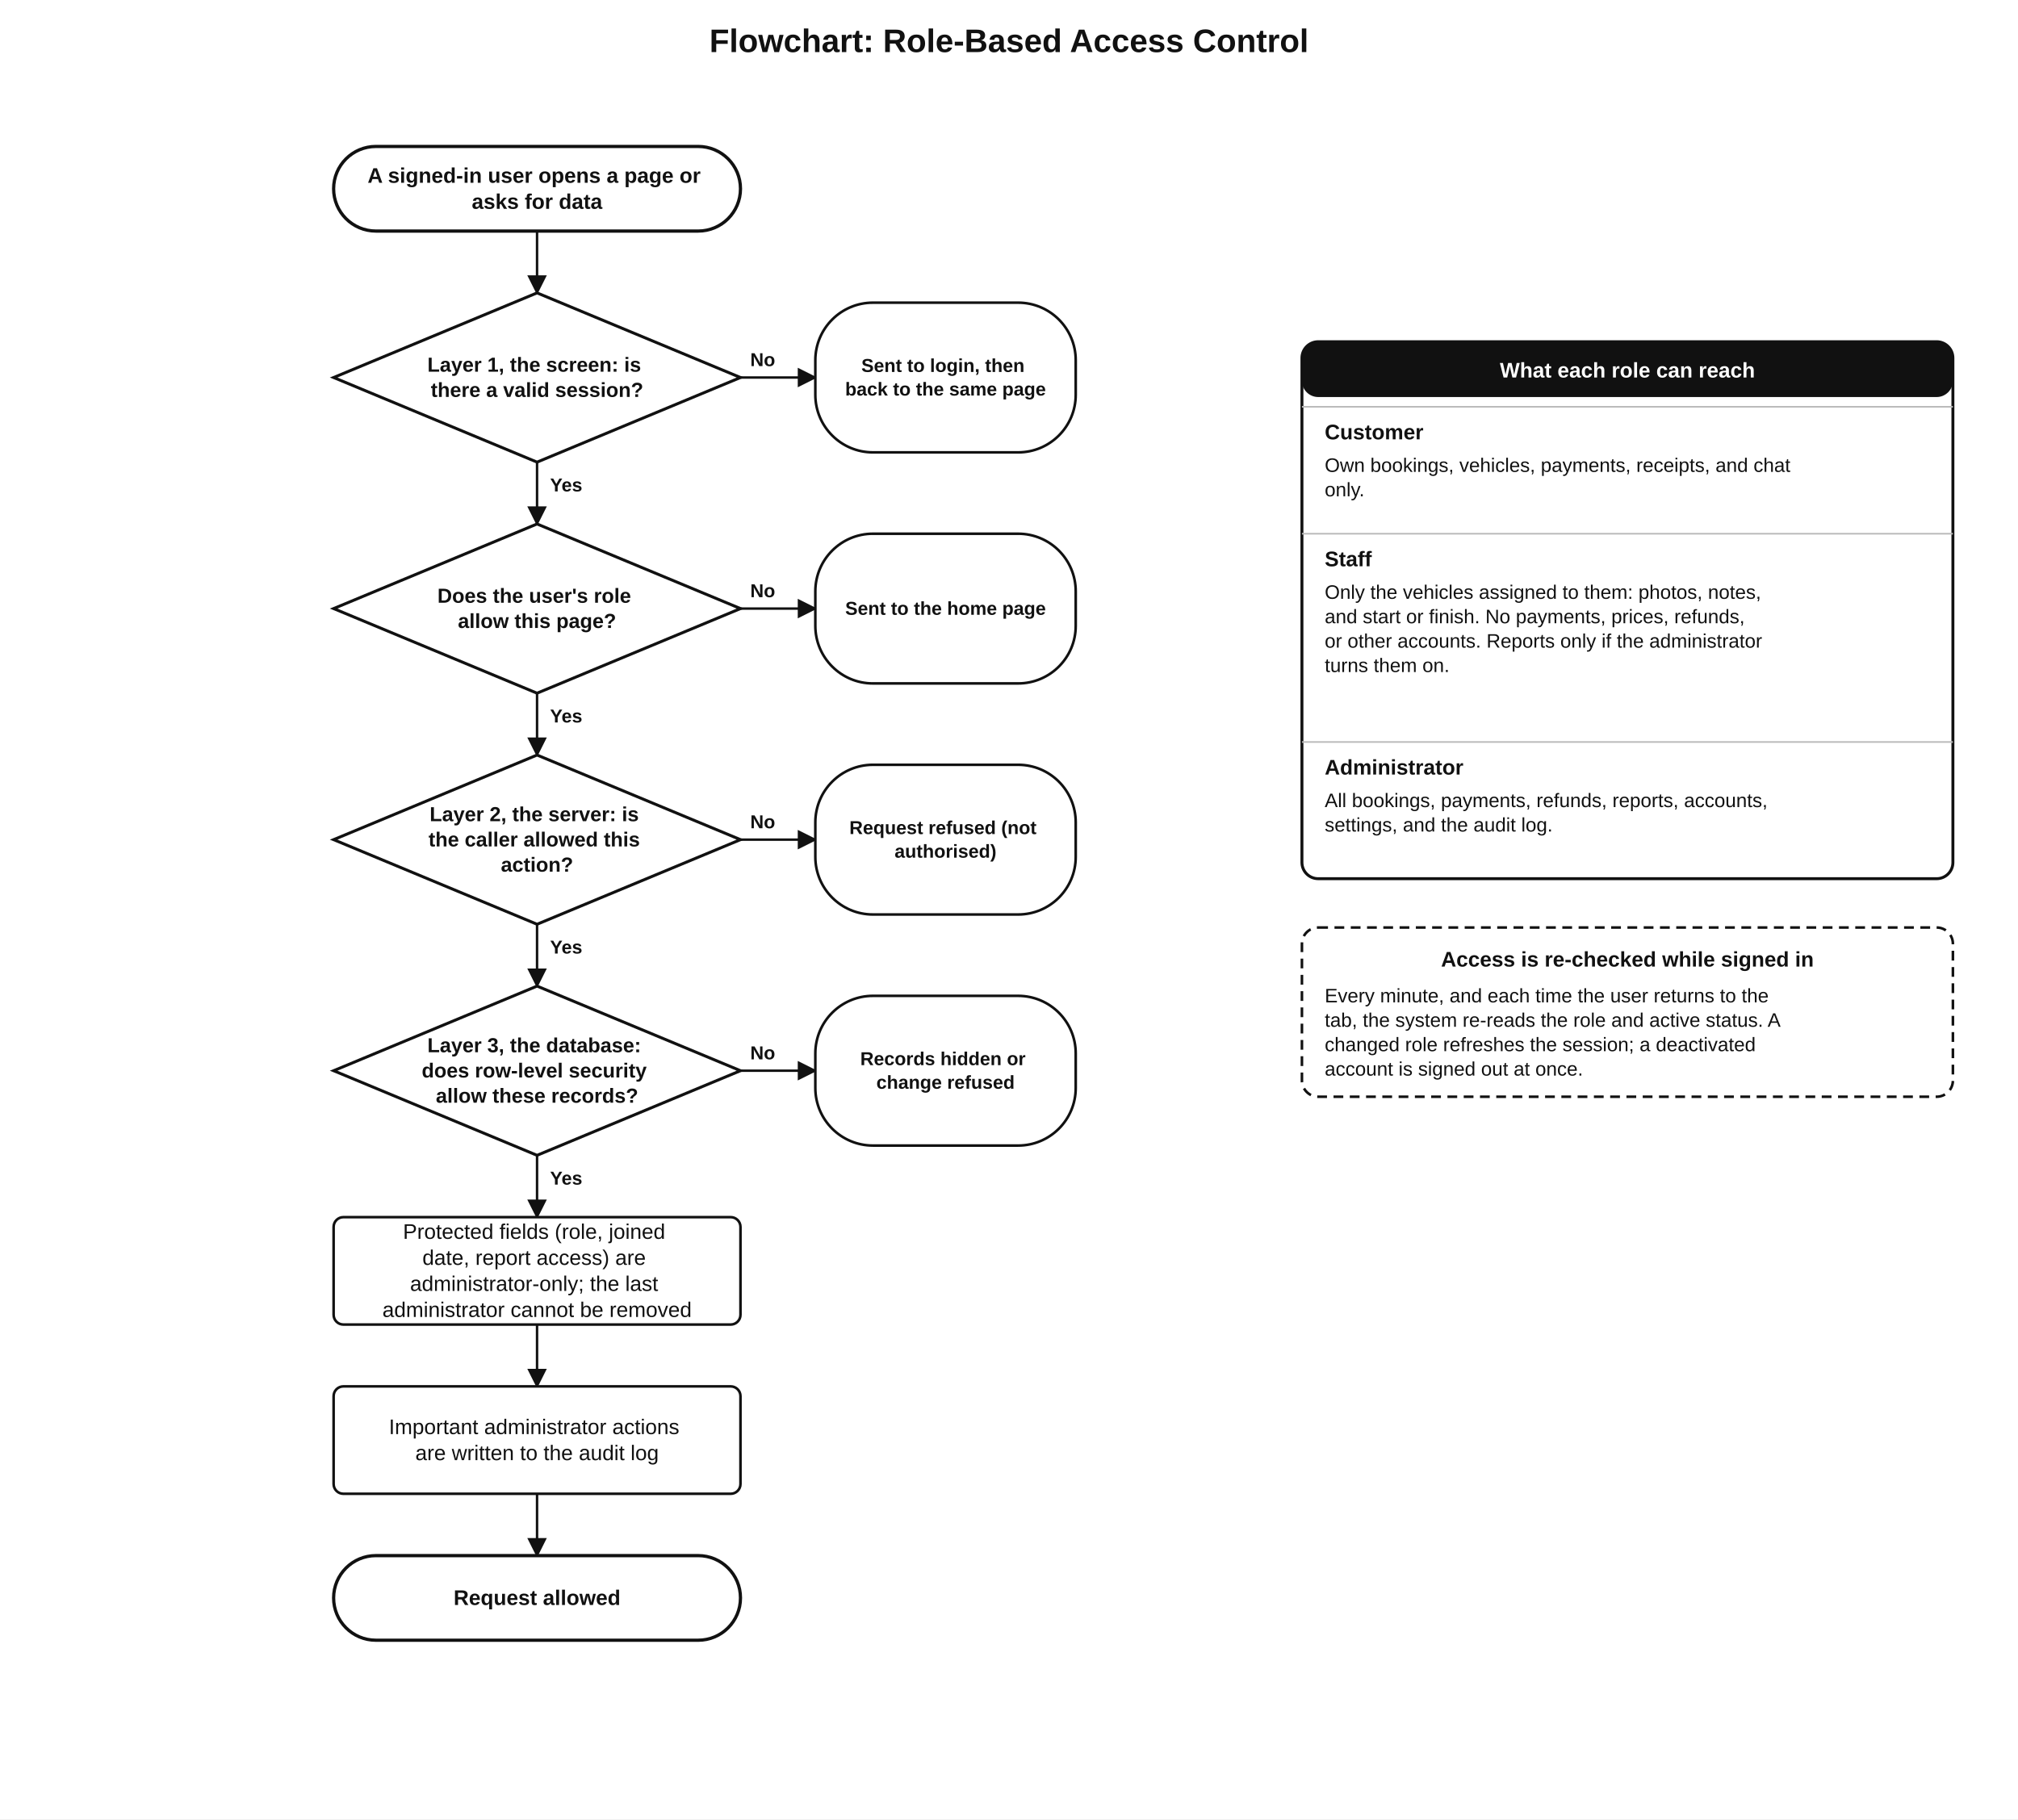
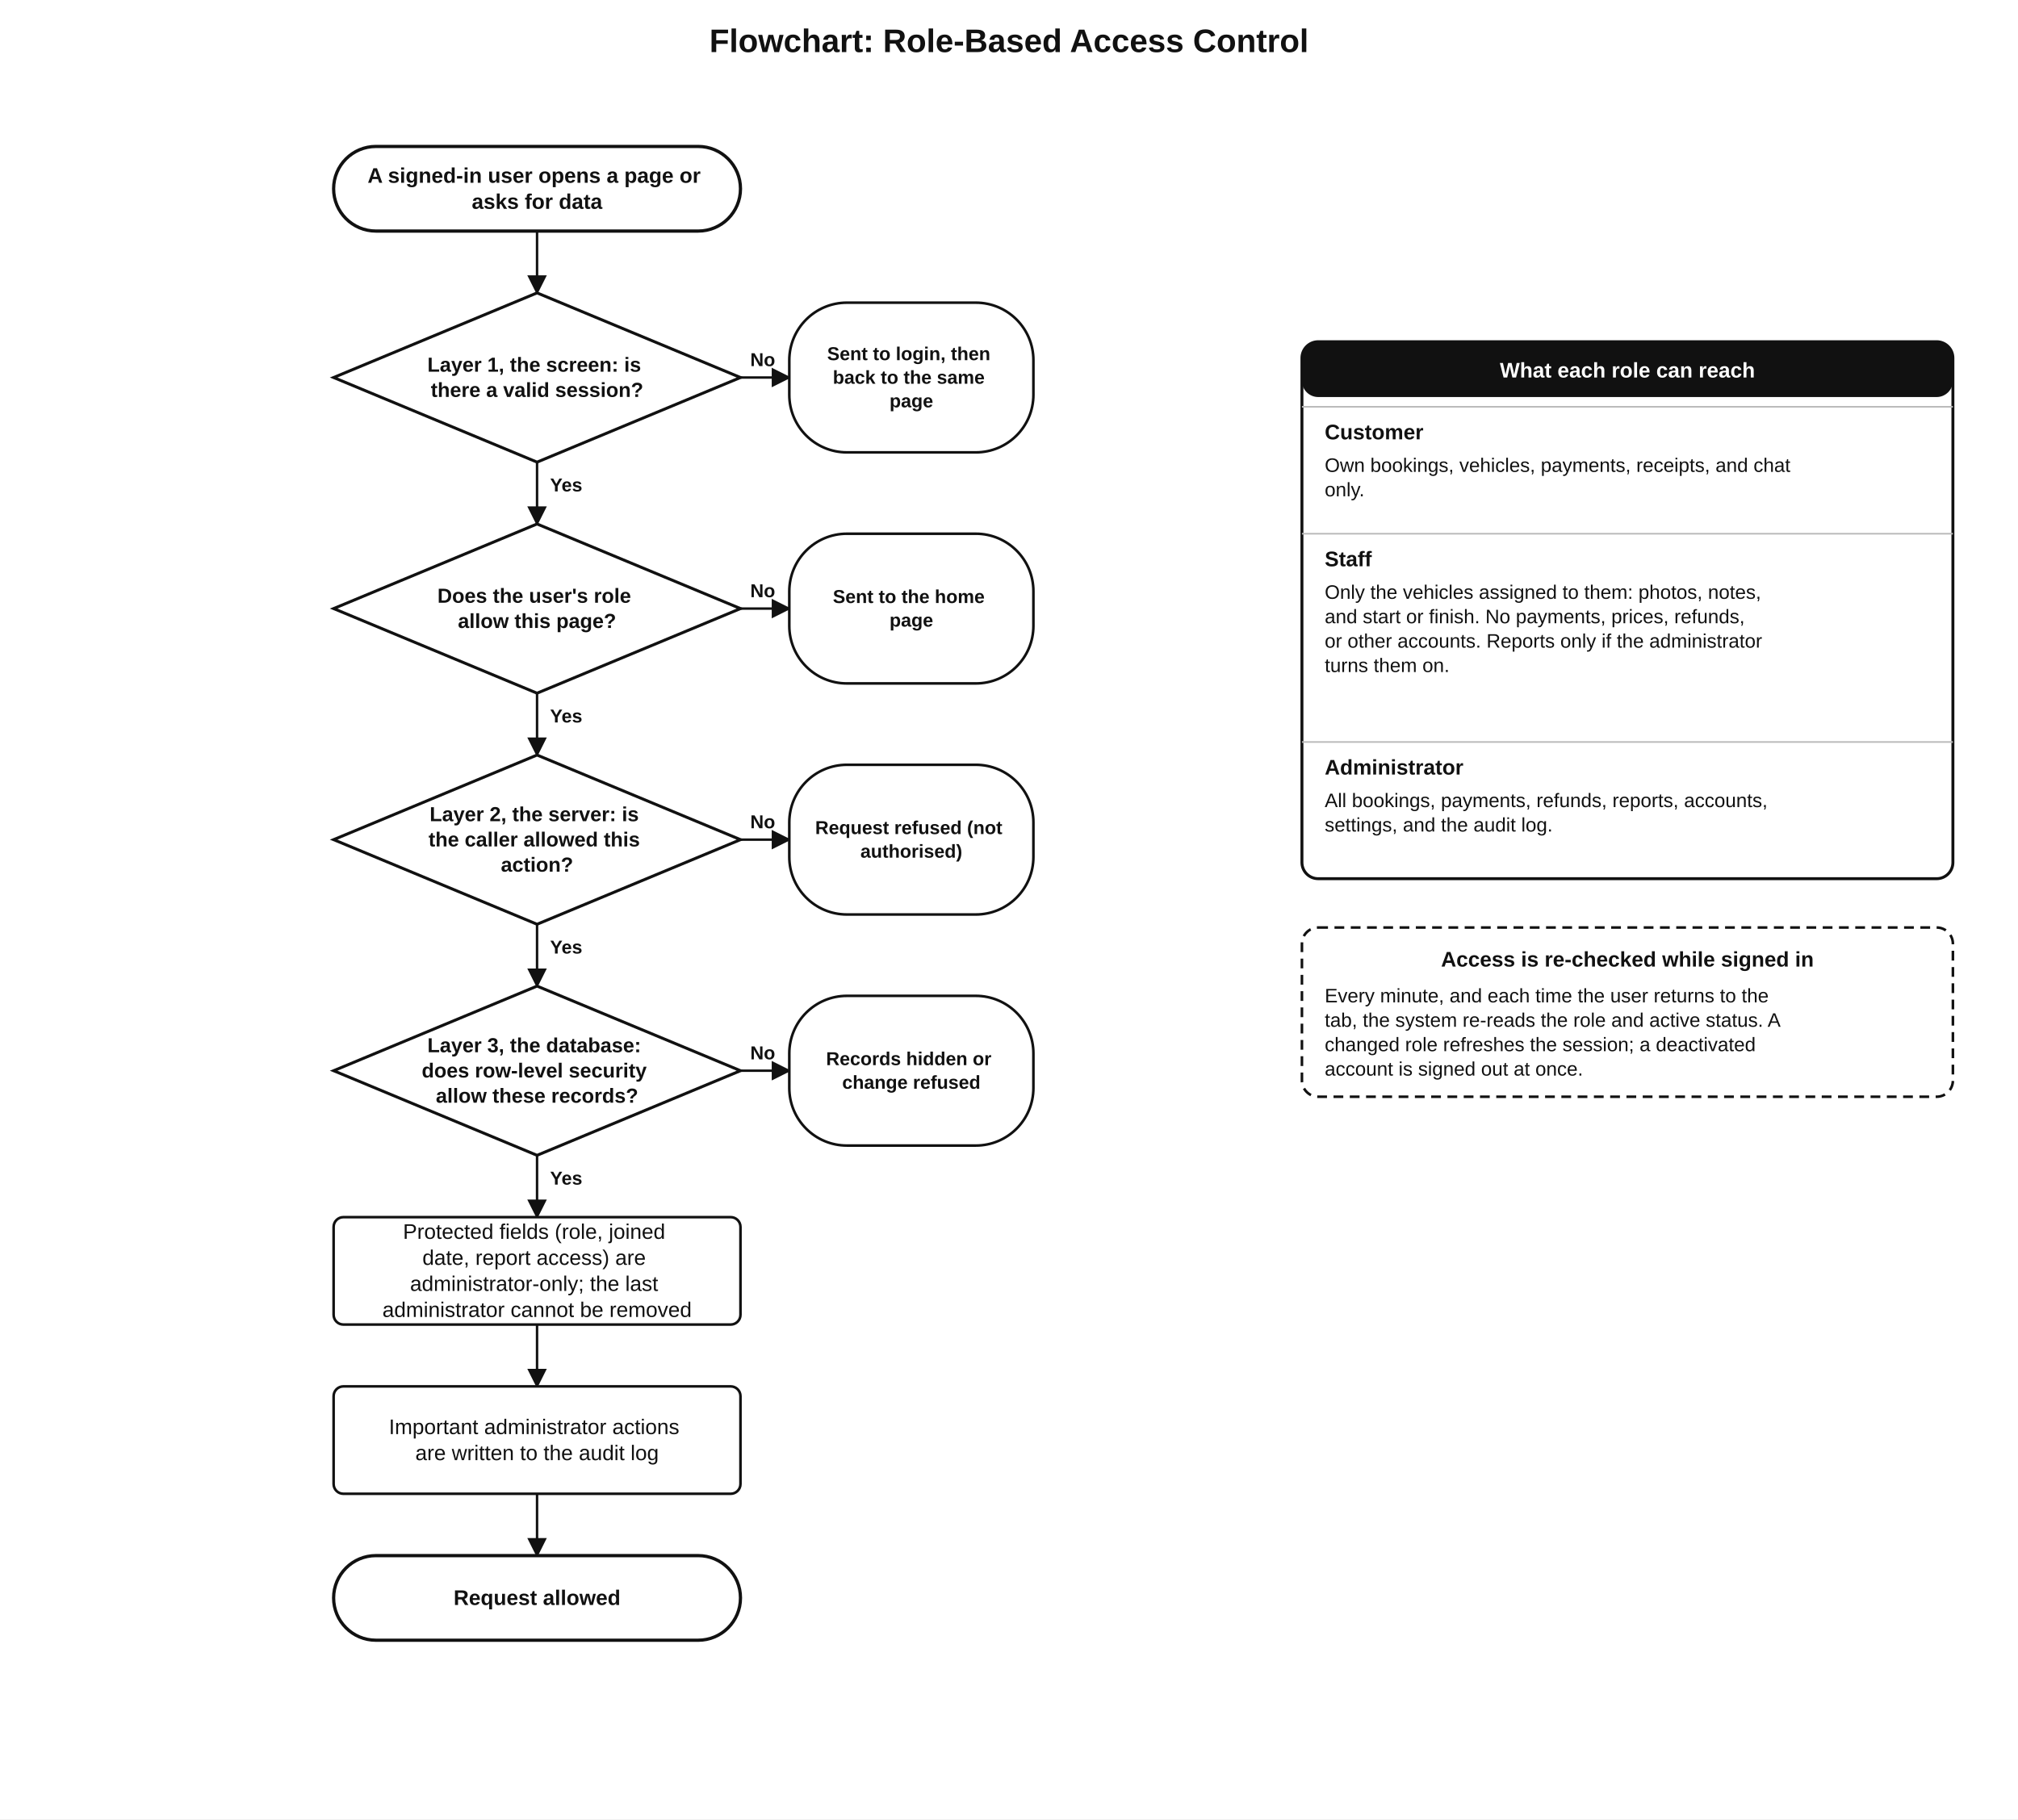
<svg xmlns="http://www.w3.org/2000/svg" viewBox="0 0 1240 1118" width="1240" height="1118" font-family="Arial, Helvetica, sans-serif">
  <defs>
    <marker id="a" viewBox="0 0 10 10" refX="9" refY="5" markerWidth="8" markerHeight="8" orient="auto">
      <path d="M0,0 L10,5 L0,10 z" fill="#111" />
    </marker>
  </defs>
  <rect width="1240" height="1118" fill="#fff" />
  <text x="620" y="32" text-anchor="middle" font-size="20" font-weight="800" fill="#111">Flowchart: Role-Based Access Control</text>
  <path d="M330,142 L330,180" fill="none" stroke="#111" stroke-width="1.5" marker-end="url(#a)" />
-   <path d="M455,232 L501,232" fill="none" stroke="#111" stroke-width="1.5" marker-end="url(#a)" />
+   <path d="M455,232 L485,232" fill="none" stroke="#111" stroke-width="1.5" marker-end="url(#a)" />
  <text x="461" y="225" font-size="11.5" font-weight="700" fill="#111">No</text>
  <path d="M330,284 L330,322" fill="none" stroke="#111" stroke-width="1.5" marker-end="url(#a)" />
  <text x="338" y="302" font-size="11.5" font-weight="700" fill="#111">Yes</text>
-   <path d="M455,374 L501,374" fill="none" stroke="#111" stroke-width="1.5" marker-end="url(#a)" />
+   <path d="M455,374 L485,374" fill="none" stroke="#111" stroke-width="1.5" marker-end="url(#a)" />
  <text x="461" y="367" font-size="11.5" font-weight="700" fill="#111">No</text>
  <path d="M330,426 L330,464" fill="none" stroke="#111" stroke-width="1.5" marker-end="url(#a)" />
  <text x="338" y="444" font-size="11.5" font-weight="700" fill="#111">Yes</text>
-   <path d="M455,516 L501,516" fill="none" stroke="#111" stroke-width="1.5" marker-end="url(#a)" />
+   <path d="M455,516 L485,516" fill="none" stroke="#111" stroke-width="1.5" marker-end="url(#a)" />
  <text x="461" y="509" font-size="11.5" font-weight="700" fill="#111">No</text>
  <path d="M330,568 L330,606" fill="none" stroke="#111" stroke-width="1.5" marker-end="url(#a)" />
  <text x="338" y="586" font-size="11.5" font-weight="700" fill="#111">Yes</text>
-   <path d="M455,658 L501,658" fill="none" stroke="#111" stroke-width="1.5" marker-end="url(#a)" />
+   <path d="M455,658 L485,658" fill="none" stroke="#111" stroke-width="1.5" marker-end="url(#a)" />
  <text x="461" y="651" font-size="11.5" font-weight="700" fill="#111">No</text>
  <path d="M330,710 L330,748" fill="none" stroke="#111" stroke-width="1.5" marker-end="url(#a)" />
  <text x="338" y="728" font-size="11.5" font-weight="700" fill="#111">Yes</text>
  <path d="M330,814 L330,852" fill="none" stroke="#111" stroke-width="1.5" marker-end="url(#a)" />
  <path d="M330,918 L330,956" fill="none" stroke="#111" stroke-width="1.5" marker-end="url(#a)" />
  <rect x="205" y="90" width="250" height="52" rx="26" fill="#fff" stroke="#111" stroke-width="2" />
  <text text-anchor="middle" font-size="13" font-weight="700" fill="#111">
    <tspan x="330" y="112.333">A signed-in user opens a page or</tspan>
    <tspan x="330" y="128.333">asks for data</tspan>
  </text>
  <polygon points="330,180 455,232 330,284 205,232" fill="#fff" stroke="#111" stroke-width="1.8" />
  <text text-anchor="middle" font-size="12.5" font-weight="600" fill="#111">
    <tspan x="330" y="228.417">Layer 1, the screen: is</tspan>
    <tspan x="330" y="243.917">there a valid session?</tspan>
  </text>
  <polygon points="330,322 455,374 330,426 205,374" fill="#fff" stroke="#111" stroke-width="1.8" />
  <text text-anchor="middle" font-size="12.5" font-weight="600" fill="#111">
    <tspan x="330" y="370.417">Does the user's role</tspan>
    <tspan x="330" y="385.917">allow this page?</tspan>
  </text>
  <polygon points="330,464 455,516 330,568 205,516" fill="#fff" stroke="#111" stroke-width="1.8" />
  <text text-anchor="middle" font-size="12.5" font-weight="600" fill="#111">
    <tspan x="330" y="504.667">Layer 2, the server: is</tspan>
    <tspan x="330" y="520.167">the caller allowed this</tspan>
    <tspan x="330" y="535.667">action?</tspan>
  </text>
  <polygon points="330,606 455,658 330,710 205,658" fill="#fff" stroke="#111" stroke-width="1.8" />
  <text text-anchor="middle" font-size="12.5" font-weight="600" fill="#111">
    <tspan x="330" y="646.667">Layer 3, the database:</tspan>
    <tspan x="330" y="662.167">does row-level security</tspan>
    <tspan x="330" y="677.667">allow these records?</tspan>
  </text>
  <rect x="205" y="748" width="250" height="66" rx="6" fill="#fff" stroke="#111" stroke-width="1.6" />
  <text text-anchor="middle" font-size="13" font-weight="400" fill="#111">
    <tspan x="330" y="761.333">Protected fields (role, joined</tspan>
    <tspan x="330" y="777.333">date, report access) are</tspan>
    <tspan x="330" y="793.333">administrator-only; the last</tspan>
    <tspan x="330" y="809.333">administrator cannot be removed</tspan>
  </text>
  <rect x="205" y="852" width="250" height="66" rx="6" fill="#fff" stroke="#111" stroke-width="1.6" />
  <text text-anchor="middle" font-size="13" font-weight="400" fill="#111">
    <tspan x="330" y="881.333">Important administrator actions</tspan>
    <tspan x="330" y="897.333">are written to the audit log</tspan>
  </text>
  <rect x="205" y="956" width="250" height="52" rx="26" fill="#fff" stroke="#111" stroke-width="2" />
  <text text-anchor="middle" font-size="13" font-weight="700" fill="#111">
    <tspan x="330" y="986.333">Request allowed</tspan>
  </text>
-   <rect x="501" y="186" width="160" height="92" rx="35.385" fill="#fff" stroke="#111" stroke-width="1.6" stroke-dasharray="1 0" />
+   <rect x="485" y="186" width="150" height="92" rx="35.385" fill="#fff" stroke="#111" stroke-width="1.6" stroke-dasharray="1 0" />
  <text text-anchor="middle" font-size="11.5" font-weight="600" fill="#111">
-     <tspan x="581" y="228.583">Sent to login, then</tspan>
-     <tspan x="581" y="243.083">back to the same page</tspan>
+     <tspan x="560" y="221.333">Sent to login, then</tspan>
+     <tspan x="560" y="235.833">back to the same</tspan>
+     <tspan x="560" y="250.333">page</tspan>
  </text>
-   <rect x="501" y="328" width="160" height="92" rx="35.385" fill="#fff" stroke="#111" stroke-width="1.6" stroke-dasharray="1 0" />
+   <rect x="485" y="328" width="150" height="92" rx="35.385" fill="#fff" stroke="#111" stroke-width="1.6" stroke-dasharray="1 0" />
  <text text-anchor="middle" font-size="11.5" font-weight="600" fill="#111">
-     <tspan x="581" y="377.833">Sent to the home page</tspan>
+     <tspan x="560" y="370.583">Sent to the home</tspan>
+     <tspan x="560" y="385.083">page</tspan>
  </text>
-   <rect x="501" y="470" width="160" height="92" rx="35.385" fill="#fff" stroke="#111" stroke-width="1.6" stroke-dasharray="1 0" />
+   <rect x="485" y="470" width="150" height="92" rx="35.385" fill="#fff" stroke="#111" stroke-width="1.6" stroke-dasharray="1 0" />
  <text text-anchor="middle" font-size="11.5" font-weight="600" fill="#111">
-     <tspan x="581" y="512.583">Request refused (not</tspan>
-     <tspan x="581" y="527.083">authorised)</tspan>
+     <tspan x="560" y="512.583">Request refused (not</tspan>
+     <tspan x="560" y="527.083">authorised)</tspan>
  </text>
-   <rect x="501" y="612" width="160" height="92" rx="35.385" fill="#fff" stroke="#111" stroke-width="1.6" stroke-dasharray="1 0" />
+   <rect x="485" y="612" width="150" height="92" rx="35.385" fill="#fff" stroke="#111" stroke-width="1.6" stroke-dasharray="1 0" />
  <text text-anchor="middle" font-size="11.5" font-weight="600" fill="#111">
-     <tspan x="581" y="654.583">Records hidden or</tspan>
-     <tspan x="581" y="669.083">change refused</tspan>
+     <tspan x="560" y="654.583">Records hidden or</tspan>
+     <tspan x="560" y="669.083">change refused</tspan>
  </text>
  <rect x="800" y="210" width="400" height="330" rx="10" fill="none" stroke="#111" stroke-width="1.8" />
  <rect x="800" y="210" width="400" height="34" rx="10" fill="#111" />
  <text x="1000" y="232" text-anchor="middle" font-size="13" font-weight="800" fill="#fff">What each role can reach</text>
  <line x1="800" y1="250" x2="1200" y2="250" stroke="#bbb" />
  <text x="814" y="270" font-size="13" font-weight="800" fill="#111">Customer</text>
  <text font-size="12" fill="#111">
    <tspan x="814" y="290">Own bookings, vehicles, payments, receipts, and chat</tspan>
    <tspan x="814" y="305">only.</tspan>
  </text>
  <line x1="800" y1="328" x2="1200" y2="328" stroke="#bbb" />
  <text x="814" y="348" font-size="13" font-weight="800" fill="#111">Staff</text>
  <text font-size="12" fill="#111">
    <tspan x="814" y="368">Only the vehicles assigned to them: photos, notes,</tspan>
    <tspan x="814" y="383">and start or finish. No payments, prices, refunds,</tspan>
    <tspan x="814" y="398">or other accounts. Reports only if the administrator</tspan>
    <tspan x="814" y="413">turns them on.</tspan>
  </text>
  <line x1="800" y1="456" x2="1200" y2="456" stroke="#bbb" />
  <text x="814" y="476" font-size="13" font-weight="800" fill="#111">Administrator</text>
  <text font-size="12" fill="#111">
    <tspan x="814" y="496">All bookings, payments, refunds, reports, accounts,</tspan>
    <tspan x="814" y="511">settings, and the audit log.</tspan>
  </text>
  <rect x="800" y="570" width="400" height="104" rx="10" fill="#fff" stroke="#111" stroke-width="1.6" stroke-dasharray="6 4" />
  <text x="1000" y="594" text-anchor="middle" font-size="13" font-weight="800" fill="#111">Access is re-checked while signed in</text>
  <text font-size="12" fill="#111">
    <tspan x="814" y="616">Every minute, and each time the user returns to the</tspan>
    <tspan x="814" y="631">tab, the system re-reads the role and active status. A</tspan>
    <tspan x="814" y="646">changed role refreshes the session; a deactivated</tspan>
    <tspan x="814" y="661">account is signed out at once.</tspan>
  </text>
</svg>
